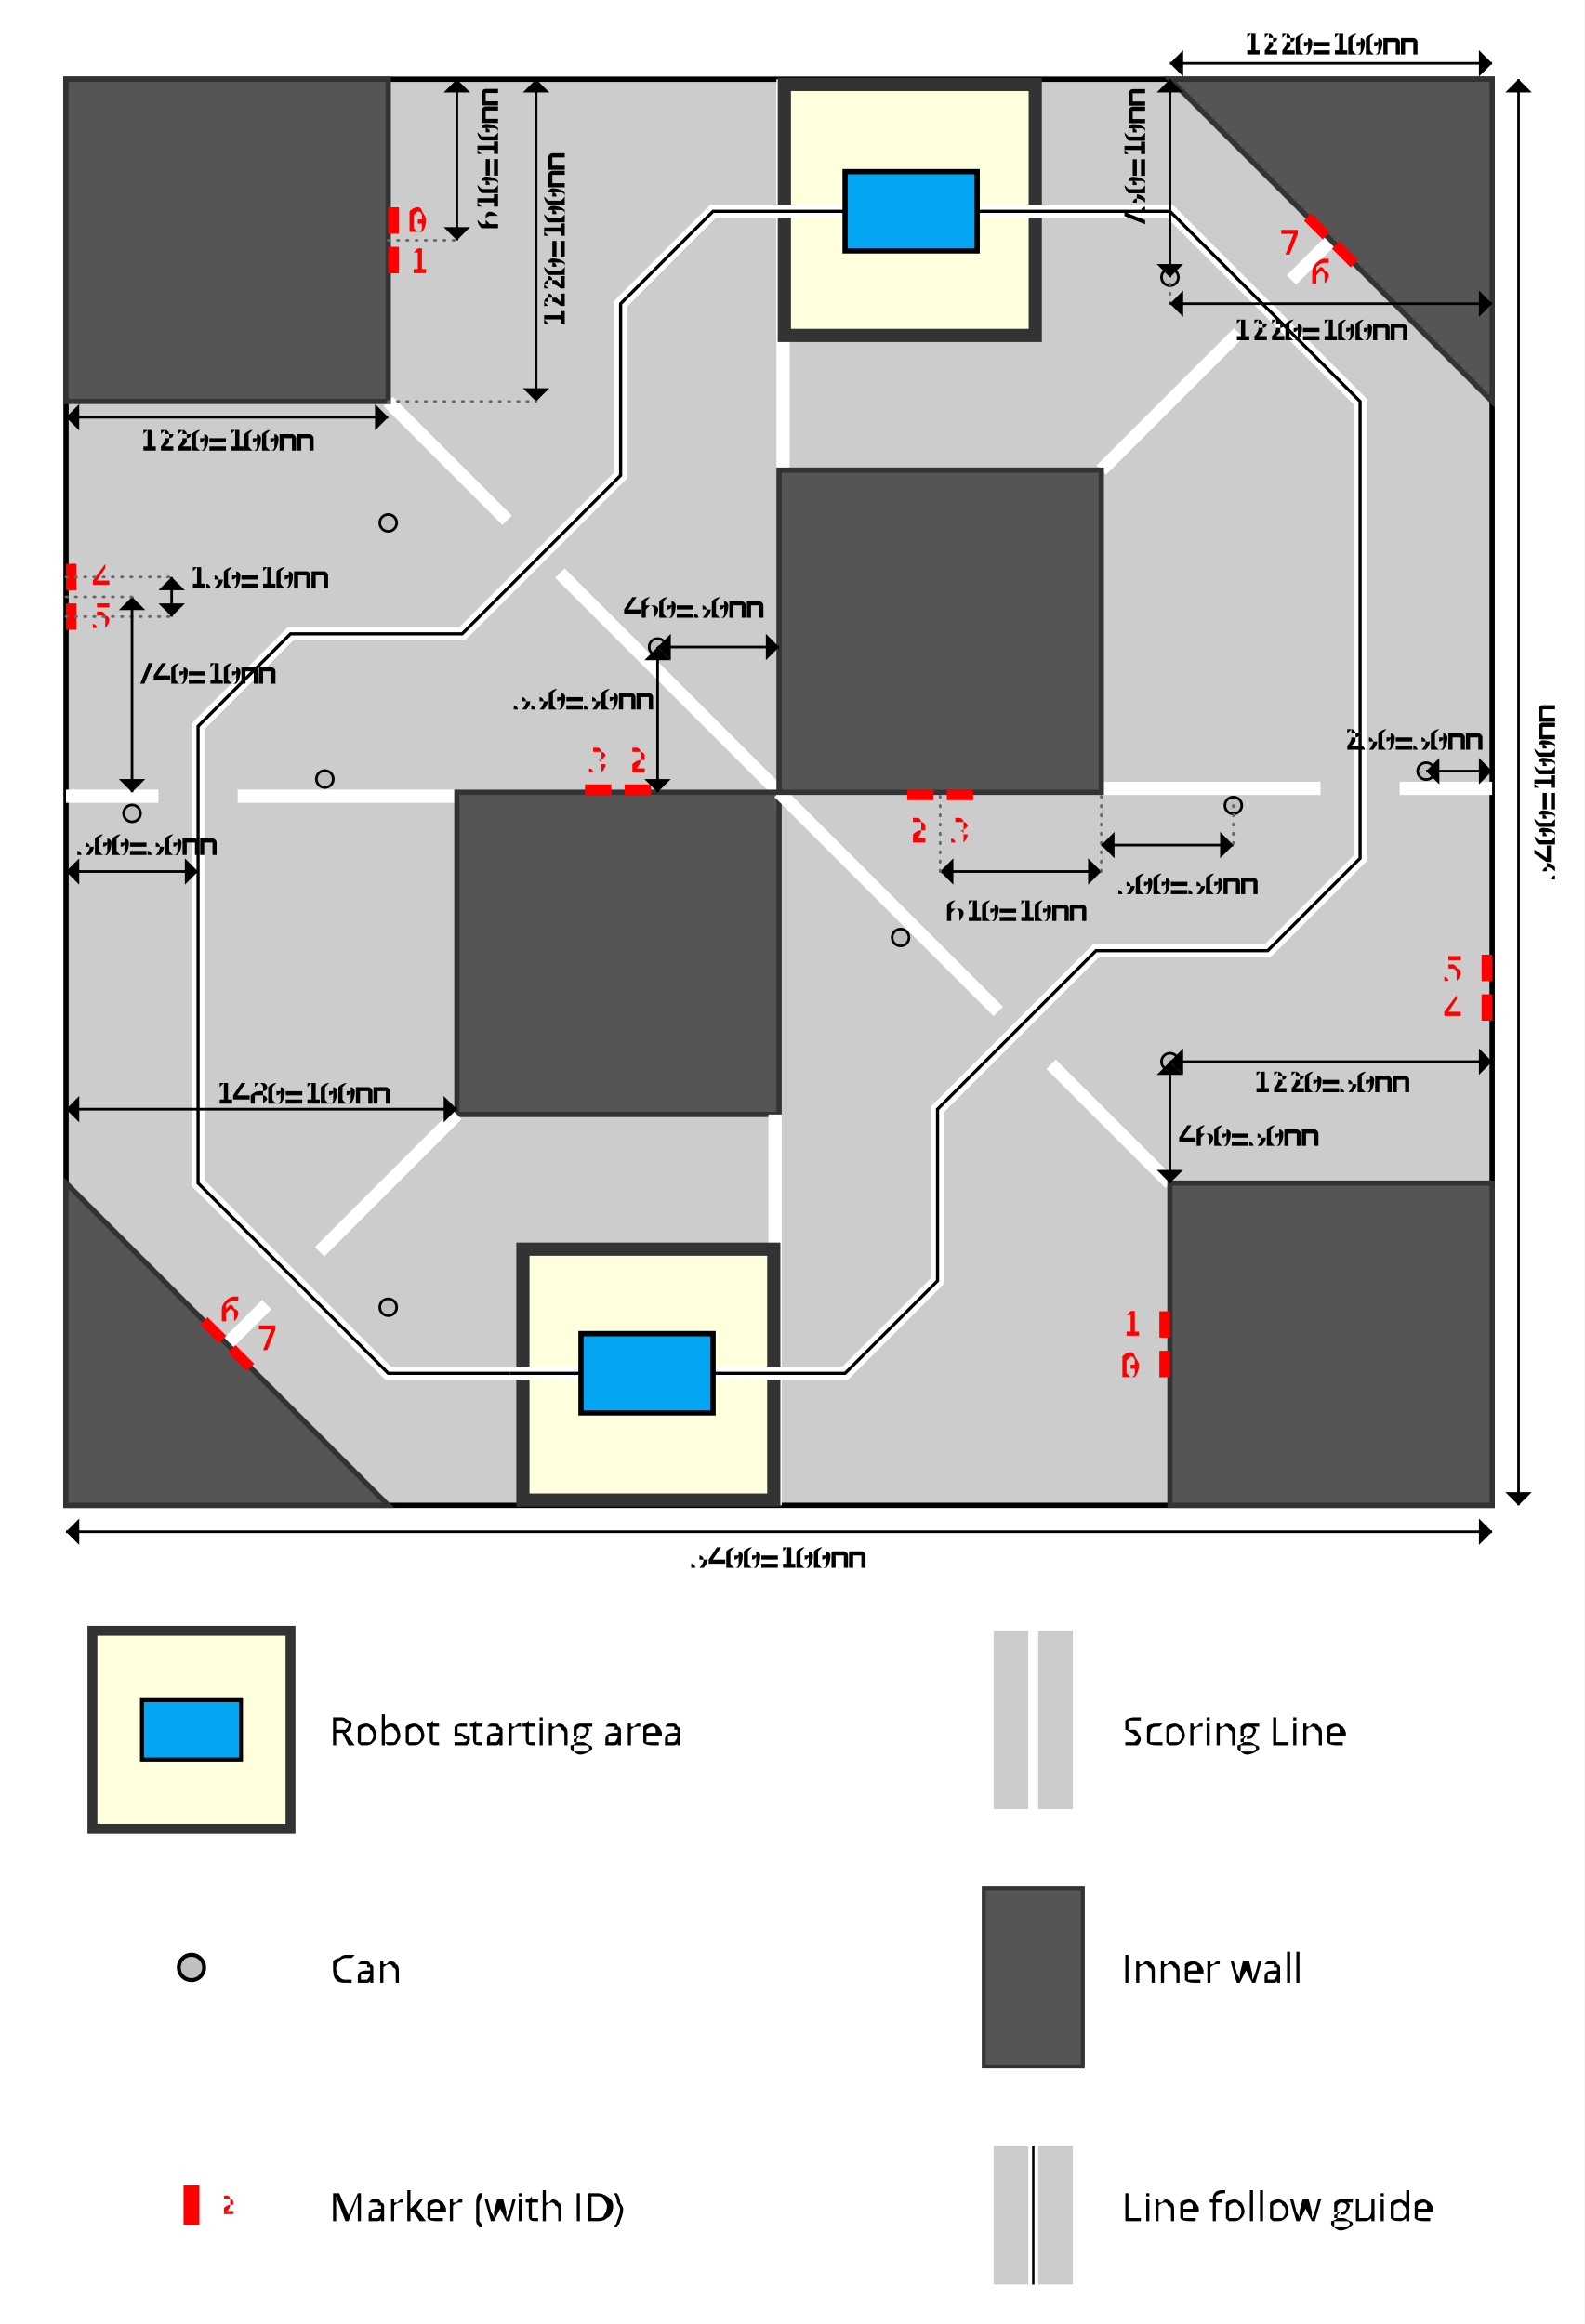
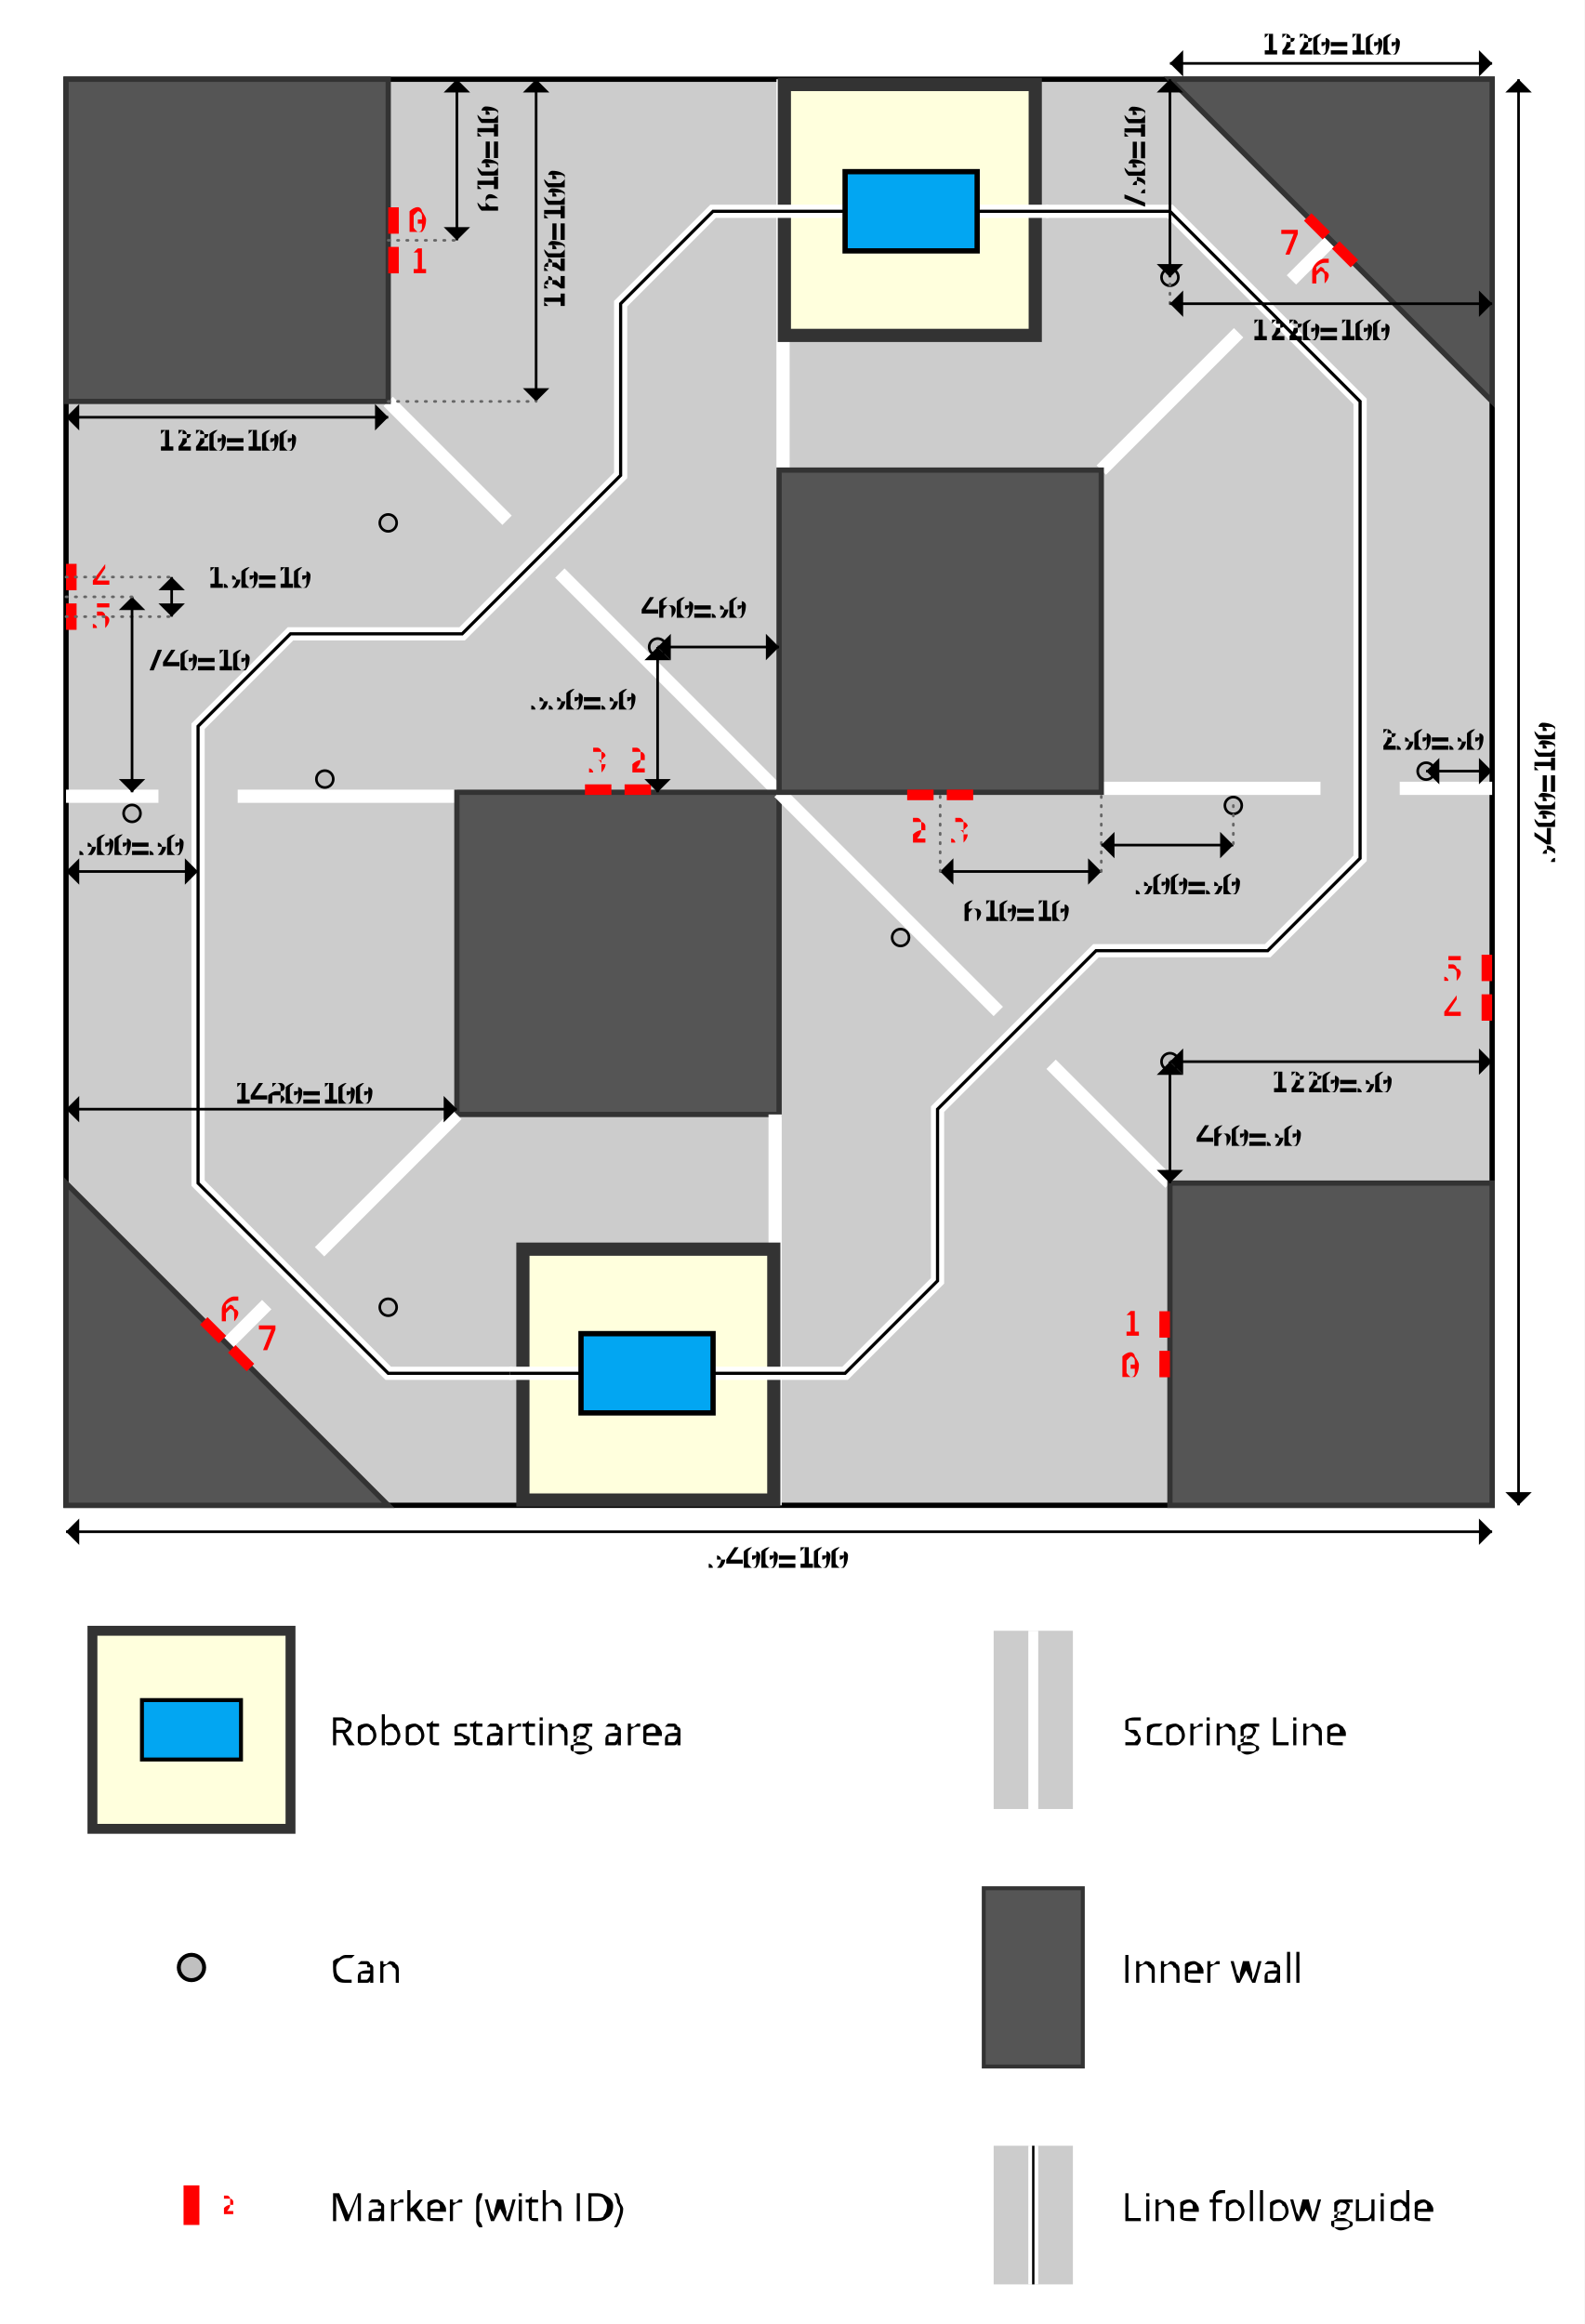
<svg xmlns="http://www.w3.org/2000/svg" xmlns:xlink="http://www.w3.org/1999/xlink" version="1.1" baseProfile="full" width="600" height="880">
  <style type="text/css">
    
      svg {
        font-family: "Open Sans", Arial, sans-serif;
      }

      .arena-wall {
          fill: #ccc;
          stroke: black;
          stroke-width: .02;
      }

      .inner-wall {
          fill: #555;
          stroke: #333;
          stroke-width: .02;
      }

      .line-follow-guide {
          fill: none;
          stroke: black;
          stroke-width: .012;
      }

      .line-follow-guide-back {
          fill: none;
          stroke: white;
          stroke-width: .05;
      }

      .can {
          stroke: black;
          stroke-width: 0.01;
          fill: silver;
      }

      #robot {
          fill: #02A6F2;
          stroke: black;
          stroke-width: 0.02;
      }

      .scoring-line {
          stroke: white;
          stroke-width: 0.05;
          fill: none;
      }

      #marker {
          stroke: red;
          stroke-width: 0.04;
      }

      .start-zone {
        stroke: #333;
        stroke-width: 0.05;
        fill: #ffd;
      }

      .legend-label {
        font-size: 0.2px;
        text-anchor: start;
        dominant-baseline: central;
      }

      .marker-label {
        font-size: 0.12px;
        text-anchor: central;
        dominant-baseline: central;
        fill: red;
        font-family: monospace;
      }

      /*.dimension, .dimension-guide, .marker-label {
         display: none;
      }*/
      line.dimension {
        stroke: black;
        stroke-width: 0.01;
        marker-start: url(#dimension-arrow-head-start);
        marker-end: url(#dimension-arrow-head-end);
      }

      text.dimension {
        fill: black;
        font-size: 0.11px;
        text-anchor: middle;
        dominant-baseline: central;
        font-family: monospace;
      }
      .dimension-arrow-head {
        fill: black;
      }
      .dimension-guide {
        stroke: #666;
        stroke-width: 0.01;
        stroke-dasharray: 0.005 0.03;
        stroke-linecap: round;
        fill: none;
      }

    
  </style>
  <defs>
    <g transform="scale(0.05)" id="dimension-arrow-head">
      <path id="path218" class="dimension-arrow-head" d="M0,0 L1,1 L1,-1 L0,0" />
    </g>
    <marker markerUnits="userSpaceOnUse" refY="1" refX="0" markerHeight="2" markerWidth="1" orient="auto" id="dimension-arrow-head-start">
      <use transform="translate(0,1)" xlink:href="#dimension-arrow-head" />
    </marker>
    <marker markerUnits="userSpaceOnUse" refY="1" refX="1" markerHeight="2" markerWidth="1" orient="auto" id="dimension-arrow-head-end">
      <use transform="matrix(-1,0,0,1,1,1)" xlink:href="#dimension-arrow-head" />
    </marker>
    <circle cx="0" cy="0" r="0.032" id="can" />
    <line x1="-0.05" y1="0" x2="0.05" y2="0" id="marker" />
    <rect width="0.5" height="0.3" x="-0.25" y="-0.15" id="robot" />
    <g id="marker-pair">
      <use xlink:href="#marker" transform="translate(0.075)" class="marker" />
      <use xlink:href="#marker" transform="translate(-0.075)" class="marker" />
    </g>
    <g id="side-zone">
      <line class="scoring-line" x1="2.715" y1="0" x2="2.715" y2="1.48" />
      <line class="scoring-line" x1="0.65" y1="2.715" x2="1.48" y2="2.715" />
      <line class="scoring-line" x1="0" y1="2.715" x2="0.35" y2="2.715" />
      <line class="scoring-line" x1="1.67" y1="1.67" x2="1.22" y2="1.22" />
      <line class="scoring-line" x1="2.7" y1="2.7" x2="1.87" y2="1.87" />
      <line class="scoring-line" x1="3.92" y1="1.48" x2="4.44" y2="0.96" />
      <line class="scoring-line" x1="4.64" y1="0.76" x2="4.79" y2="0.61" />
      <rect width="0.95" height="0.95" x="2.72" y="0.02" class="start-zone" />
      <polyline points="3.72,0.5, 2.45,0.5 2.1,0.85 2.1,1.5 1.5,2.1 0.85,2.1 0.5,2.45 0.5,4.18 1.22,4.9 1.69,4.9" class="line-follow-guide-back" />
      <polyline points="3.72,0.5, 2.45,0.5 2.1,0.85 2.1,1.5 1.5,2.1 0.85,2.1 0.5,2.45 0.5,4.18 1.22,4.9 1.69,4.9" class="line-follow-guide" />
      <g transform="translate(3.2 0.5)">
        <use xlink:href="#robot" />
      </g>
      <use xlink:href="#can" transform="translate(4.18 0.75)" class="can" />
      <use xlink:href="#can" transform="translate(1.22 1.68)" class="can" />
      <use xlink:href="#can" transform="translate(2.24 2.15)" class="can" />
      <use xlink:href="#can" transform="translate(0.25 2.78)" class="can" />
      <use xlink:href="#can" transform="translate(0.98 2.65)" class="can" />
      <rect width="1.22" height="1.22" x="1.48" y="2.7" class="inner-wall" />
      <rect width="1.22" height="1.22" x="0" y="0" class="inner-wall" />
      <polygon points="5.4,0 4.18,0 5.4,1.22" class="inner-wall" />
      <use xlink:href="#marker-pair" transform="translate(1.24 0.61) rotate(90)" />
      <use xlink:href="#marker-pair" transform="translate(2.09 2.69)" />
      <use xlink:href="#marker-pair" transform="translate(0.02 1.96) rotate(90)" />
      <use xlink:href="#marker-pair" transform="translate(4.79 0.61) rotate(45)" />
    </g>
  </defs>
  <rect width="100%" height="100%" fill="white" />
  <g id="arena" transform="translate(25 30) scale(100)">
    <rect width="5.4" height="5.4" x="0" y="0" class="arena-wall" />
    <use xlink:href="#side-zone" />
    <use xlink:href="#side-zone" transform="rotate(180 2.7 2.7)" />
    <text class="marker-label" y="0.54" x="1.3">0</text>
    <text class="marker-label" y="0.69" x="1.3">1</text>
    <text class="marker-label" y="4.87" x="4">0</text>
    <text class="marker-label" y="4.72" x="4">1</text>
    <text class="marker-label" y="2.58" x="2.13">2</text>
    <text class="marker-label" y="2.58" x="1.98">3</text>
    <text class="marker-label" y="2.85" x="3.19">2</text>
    <text class="marker-label" y="2.85" x="3.35">3</text>
    <text class="marker-label" y="1.89" x="0.1">4</text>
    <text class="marker-label" y="2.04" x="0.1">5</text>
    <text class="marker-label" y="3.52" x="5.22">4</text>
    <text class="marker-label" y="3.37" x="5.22">5</text>
    <text class="marker-label" y="4.66" x="0.59">6</text>
    <text class="marker-label" y="4.77" x="0.73">7</text>
    <text class="marker-label" y="0.73" x="4.72">6</text>
    <text class="marker-label" y="0.62" x="4.6">7</text>
    <line x1="0" y1="1.28" x2="1.22" y2="1.28" class="dimension" />
-     <text class="dimension" y="1.37" x="0.61">1220±100mm</text>
+     <text class="dimension" y="1.37" x="0.61">1220±100</text>
    <line x1="1.78" y1="0" x2="1.78" y2="1.22" class="dimension" />
    <line x1="1.22" y1="1.22" x2="1.78" y2="1.22" class="dimension-guide" />
-     <text class="dimension" transform="rotate(-90, 1.85 0.61)" y="0.61" x="1.85">1220±100mm</text>
+     <text class="dimension" transform="rotate(-90, 1.85 0.61)" y="0.61" x="1.85">1220±100</text>
    <line x1="1.48" y1="0" x2="1.48" y2="0.61" class="dimension" />
    <line x1="1.22" y1="0.61" x2="1.48" y2="0.61" class="dimension-guide" />
-     <text class="dimension" transform="rotate(-90, 1.6 0.3)" y="0.3" x="1.6">610±10mm</text>
+     <text class="dimension" transform="rotate(-90, 1.6 0.3)" y="0.3" x="1.6">610±10</text>
    <line x1="0" y1="3.9" x2="1.48" y2="3.9" class="dimension" />
-     <text class="dimension" y="3.84" x="0.9">1480±100mm</text>
+     <text class="dimension" y="3.84" x="0.9">1480±100</text>
    <line x1="4.18" y1="-0.06" x2="5.4" y2="-0.06" class="dimension" />
-     <text class="dimension" y="-0.13" x="4.79">1220±100mm</text>
+     <text class="dimension" y="-0.13" x="4.79">1220±100</text>
    <line x1="4.18" y1="3.72" x2="5.4" y2="3.72" class="dimension" />
-     <text class="dimension" y="3.80" x="4.79">1220±50mm</text>
+     <text class="dimension" y="3.80" x="4.79">1220±50</text>
    <line x1="4.18" y1="4.18" x2="4.18" y2="3.72" class="dimension" />
-     <text class="dimension" y="4" x="4.48">460±50mm</text>
+     <text class="dimension" y="4" x="4.48">460±50</text>
    <line x1="2.24" y1="2.15" x2="2.24" y2="2.7" class="dimension" />
-     <text class="dimension" y="2.35" x="1.96">550±50mm</text>
+     <text class="dimension" y="2.35" x="1.96">550±50</text>
    <line x1="2.24" y1="2.15" x2="2.7" y2="2.15" class="dimension" />
-     <text class="dimension" y="2" x="2.38">460±50mm</text>
+     <text class="dimension" y="2" x="2.38">460±50</text>
    <line x1="3.31" y1="3" x2="3.92" y2="3" class="dimension" />
    <line x1="3.31" y1="3" x2="3.31" y2="2.7" class="dimension-guide" />
    <line x1="3.92" y1="3" x2="3.92" y2="2.7" class="dimension-guide" />
-     <text class="dimension" y="3.15" x="3.6">610±10mm</text>
+     <text class="dimension" y="3.15" x="3.6">610±10</text>
    <line x1="0.4" y1="1.885" x2="0.4" y2="2.035" class="dimension" />
    <line x1="0" y1="1.885" x2="0.4" y2="1.885" class="dimension-guide" />
    <line x1="0" y1="2.035" x2="0.4" y2="2.035" class="dimension-guide" />
-     <text class="dimension" y="1.89" x="0.73">150±10mm</text>
+     <text class="dimension" y="1.89" x="0.73">150±10</text>
    <line x1="0.25" y1="1.96" x2="0.25" y2="2.7" class="dimension" />
    <line x1="0" y1="1.96" x2="0.25" y2="1.96" class="dimension-guide" />
-     <text class="dimension" y="2.25" x="0.53">740±10mm</text>
+     <text class="dimension" y="2.2" x="0.5">740±10</text>
    <line x1="4.18" y1="0.85" x2="4.18" y2="0.75" class="dimension-guide" />
    <line x1="4.18" y1="0.85" x2="5.4" y2="0.85" class="dimension" />
-     <text class="dimension" y="0.95" x="4.75">1220±100mm</text>
+     <text class="dimension" y="0.95" x="4.75">1220±100</text>
    <line x1="4.18" y1="0.75" x2="4.18" y2="0" class="dimension" />
-     <text class="dimension" y="0.3" x="4.05" transform="rotate(-90, 4.05 0.3)">750±10mm</text>
+     <text class="dimension" y="0.3" x="4.05" transform="rotate(-90, 4.05 0.3)">750±10</text>
    <line x1="0" y1="3" x2="0.5" y2="3" class="dimension" />
-     <text class="dimension" y="2.9" x="0.31">500±50mm</text>
+     <text class="dimension" y="2.9" x="0.25">500±50</text>
    <line x1="5.4" y1="2.62" x2="5.15" y2="2.62" class="dimension" />
-     <text class="dimension" y="2.5" x="5.1">250±50mm</text>
+     <text class="dimension" y="2.5" x="5.17">250±50</text>
    <line x1="3.92" y1="2.9" x2="4.42" y2="2.9" class="dimension" />
    <line x1="4.42" y1="2.75" x2="4.42" y2="2.9" class="dimension-guide" />
-     <text class="dimension" y="3.05" x="4.25">500±50mm</text>
+     <text class="dimension" y="3.05" x="4.25">500±50</text>
    <line x1="0" y1="5.5" x2="5.4" y2="5.5" class="dimension" />
-     <text class="dimension" y="5.6" x="2.7">5400±100mm</text>
+     <text class="dimension" y="5.6" x="2.7">5400±100</text>
    <line x1="5.5" y1="0" x2="5.5" y2="5.4" class="dimension" />
-     <text class="dimension" transform="rotate(-90, 5.6 2.7)" y="2.7" x="5.6">5400±100mm</text>
+     <text class="dimension" transform="rotate(-90, 5.6 2.7)" y="2.7" x="5.6">5400±100</text>
  </g>
  <g id="legend" transform="translate(35 580) scale(75)">
    <rect width="1" height="1" x="0" y="0.5" class="start-zone" />
    <use x="0.5" y="1" xlink:href="#robot" />
    <text class="legend-label" y="1" x="1.2">Robot starting area</text>
    <use xlink:href="#can" transform="translate(0.5 2.2) scale(2)" class="can" />
    <text class="legend-label" y="2.2" x="1.2">Can</text>
    <use xlink:href="#marker" transform="translate(0.5 3.4) scale(2) rotate(90)" class="marker" />
    <text class="marker-label" y="3.4" x="0.65">2</text>
    <text class="legend-label" y="3.4" x="1.2">Marker (with ID)</text>
    <rect width="0.4" height="0.9" x="4.55" y="0.5" fill="#ccc" />
    <line class="scoring-line" x1="4.75" y1="0.5" x2="4.75" y2="1.4" />
    <text class="legend-label" y="1" x="5.2">Scoring Line</text>
    <rect width="0.5" height="0.9" x="4.5" y="1.8" class="inner-wall" />
    <text class="legend-label" y="2.2" x="5.2">Inner wall</text>
    <rect width="0.4" height="0.7" x="4.55" y="3.1" fill="#ccc" />
    <line class="line-follow-guide-back" x1="4.75" y1="3.1" x2="4.75" y2="3.8" />
    <line class="line-follow-guide" x1="4.75" y1="3.1" x2="4.75" y2="3.8" />
    <text class="legend-label" y="3.4" x="5.2">Line follow guide</text>
  </g>
</svg>
